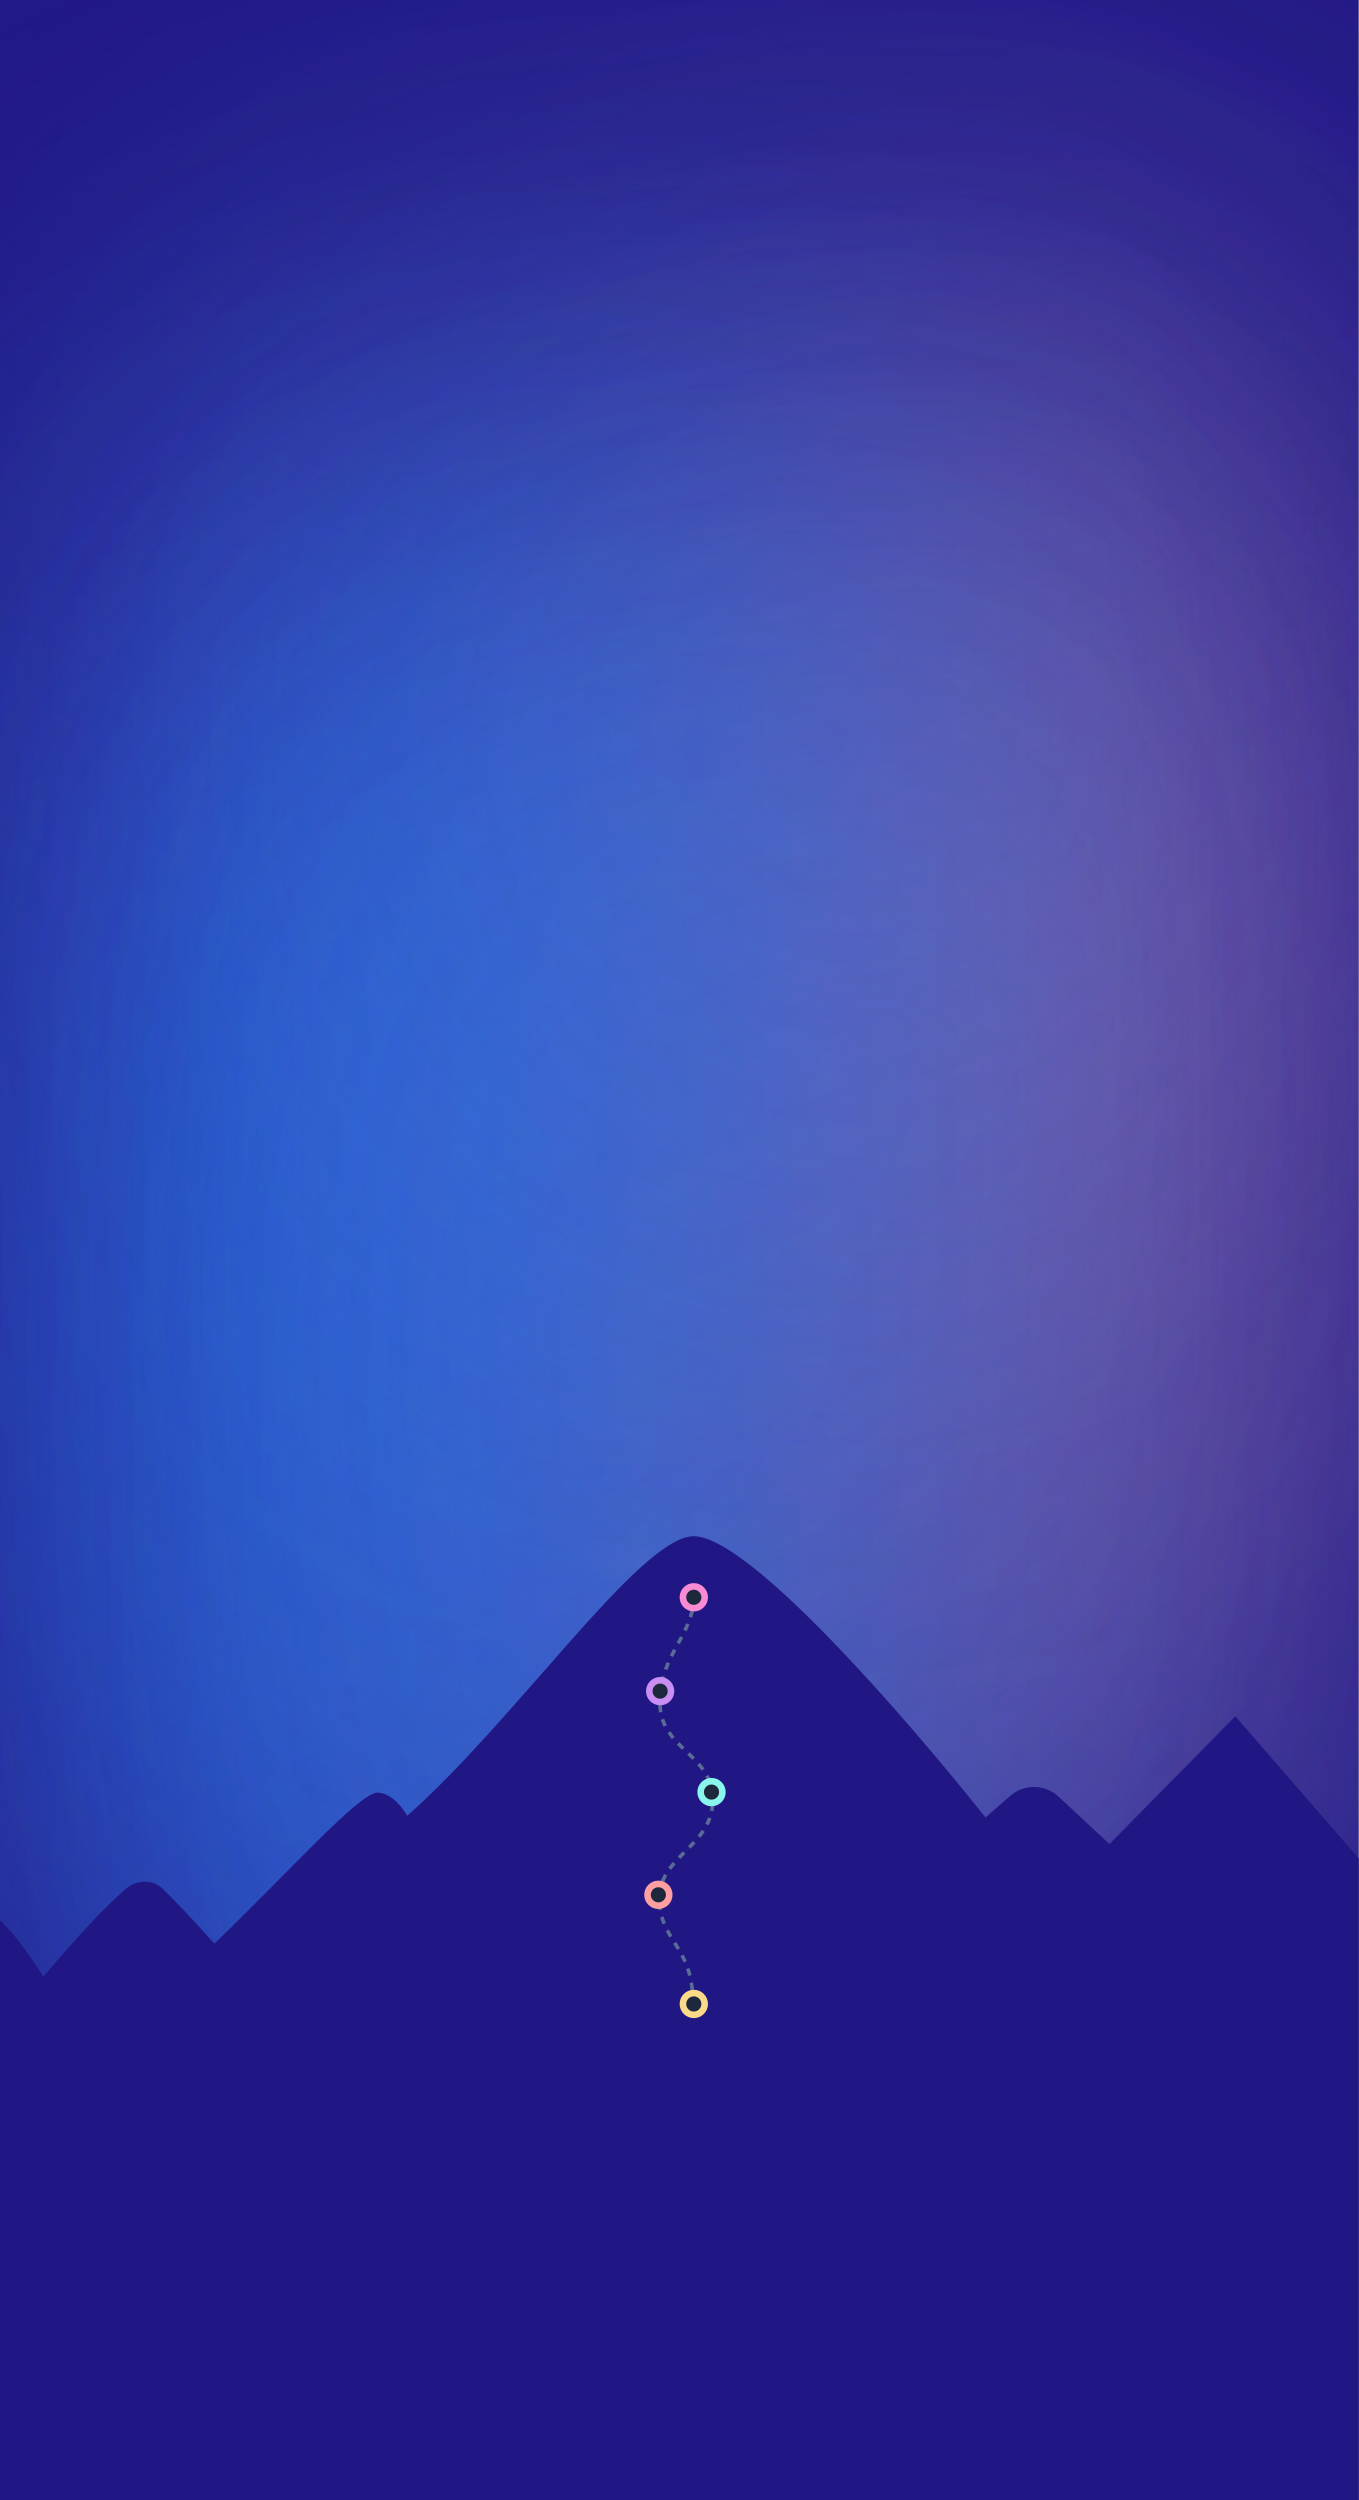
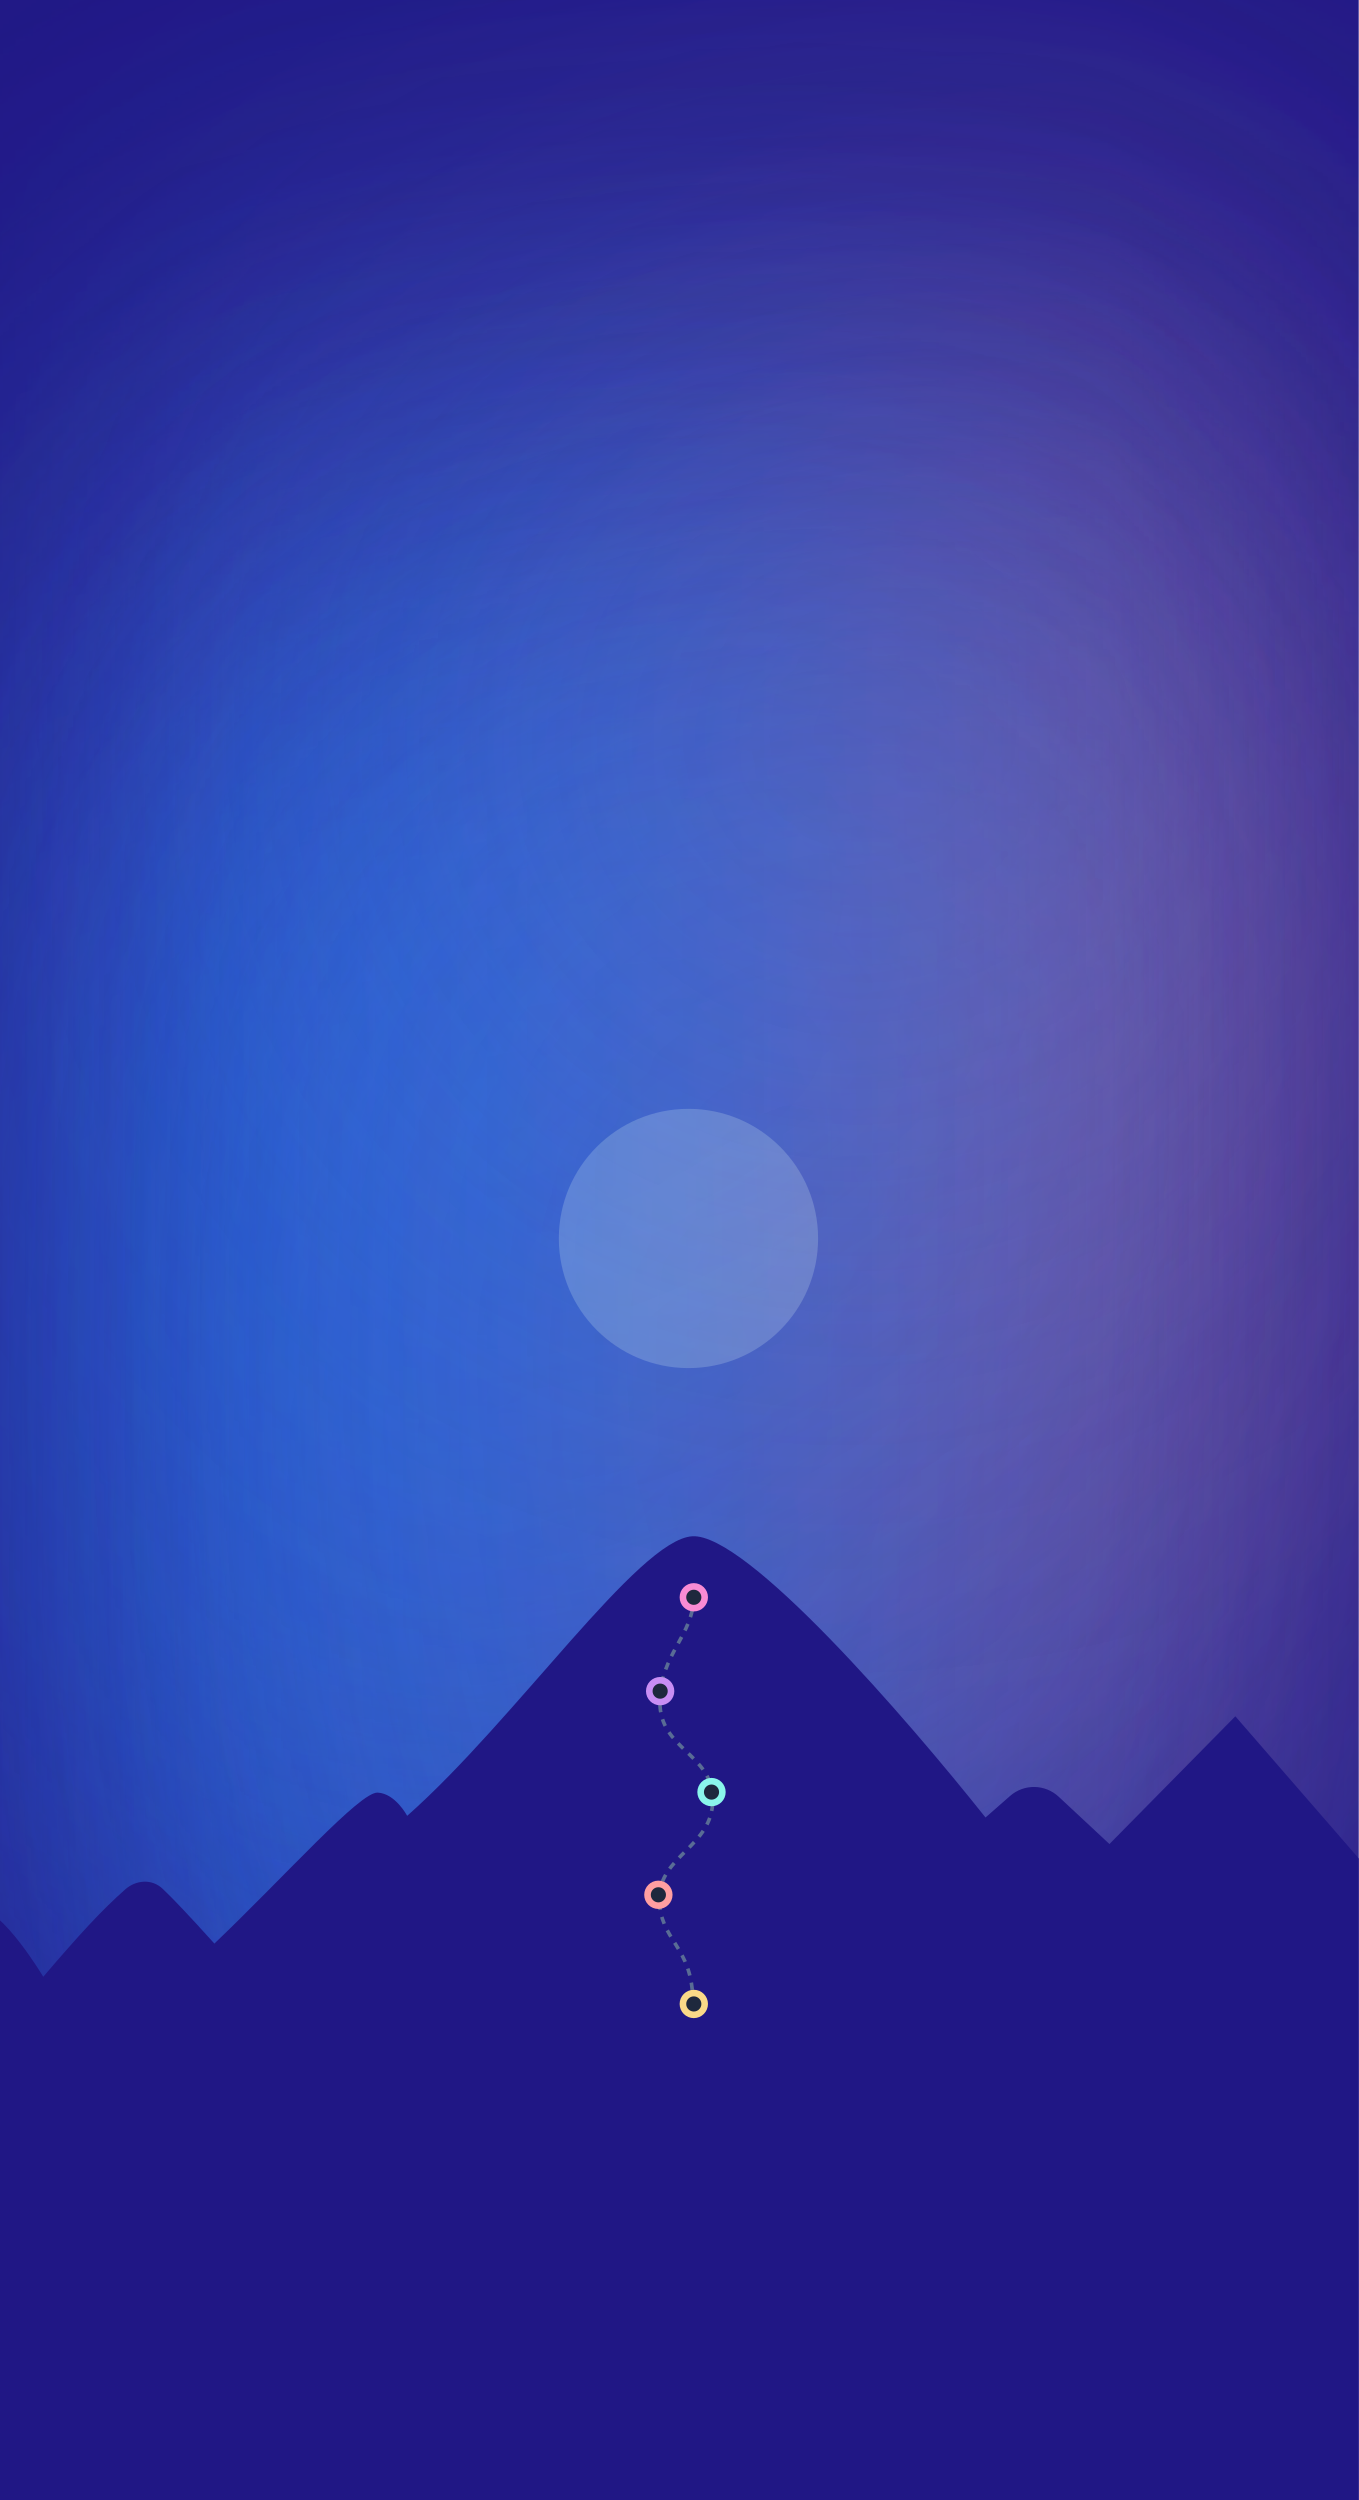
<svg xmlns="http://www.w3.org/2000/svg" width="375" height="690" viewBox="0 0 375 690" fill="none">
  <rect width="375" height="690" fill="#201785" />
  <mask id="mask0" mask-type="alpha" maskUnits="userSpaceOnUse" x="0" y="0" width="375" height="690">
    <rect width="375" height="690" fill="#1E283D" />
  </mask>
  <g mask="url(#mask0)">
    <g opacity="0.8">
      <g style="mix-blend-mode:multiply" opacity="0.8" filter="url(#filter0_f)">
        <path d="M-67.041 162.877C75.576 131.727 393.575 71.563 413.898 235.843C434.221 400.123 187.67 633.801 45.052 664.951C-97.565 696.101 -201.416 594.917 -221.739 430.637C-242.062 266.357 -209.659 194.026 -67.041 162.877Z" fill="url(#paint0_linear)" fill-opacity="0.4" />
      </g>
    </g>
    <g opacity="0.8">
      <g style="mix-blend-mode:multiply" opacity="0.8" filter="url(#filter1_f)">
        <path d="M49.934 213.241C127.309 192.436 299.836 152.251 310.862 261.976C321.888 371.701 188.124 527.778 110.749 548.584C33.373 569.389 -22.97 501.807 -33.996 392.082C-45.022 282.357 -27.442 234.046 49.934 213.241Z" fill="url(#paint1_linear)" fill-opacity="0.4" />
      </g>
    </g>
    <g opacity="0.8">
      <g style="mix-blend-mode:multiply" opacity="0.8" filter="url(#filter2_f)">
        <path d="M122.174 220.519C195.851 189.369 360.131 129.205 370.63 293.485C381.129 457.765 253.759 691.443 180.082 722.593C106.405 753.743 52.755 652.559 42.256 488.279C31.757 323.999 48.496 251.668 122.174 220.519Z" fill="url(#paint2_linear)" fill-opacity="0.4" />
      </g>
    </g>
    <g opacity="0.8">
      <g style="mix-blend-mode:multiply" opacity="0.8" filter="url(#filter3_f)">
        <path d="M140.201 154.814C191.307 140.542 305.26 112.977 312.543 188.244C319.825 263.511 231.475 370.574 180.369 384.846C129.263 399.117 92.049 352.759 84.766 277.492C77.484 202.225 89.095 169.085 140.201 154.814Z" fill="url(#paint3_linear)" fill-opacity="0.4" />
      </g>
    </g>
    <g opacity="0.8">
      <g style="mix-blend-mode:multiply" opacity="0.8" filter="url(#filter4_f)">
        <path d="M-111.711 104.307C97.511 73.158 564.021 12.993 593.835 177.274C623.649 341.554 261.954 575.232 52.732 606.382C-156.49 637.531 -308.842 536.348 -338.655 372.068C-368.469 207.788 -320.933 135.457 -111.711 104.307Z" fill="url(#paint4_linear)" fill-opacity="0.4" />
      </g>
    </g>
    <g opacity="0.8">
      <g style="mix-blend-mode:multiply" opacity="0.8" filter="url(#filter5_f)">
        <path d="M59.893 154.672C173.405 133.866 426.504 93.682 442.68 203.407C458.855 313.132 262.621 469.209 149.11 490.014C35.599 510.82 -47.058 443.238 -63.233 333.513C-79.408 223.788 -53.618 175.477 59.893 154.672Z" fill="url(#paint5_linear)" fill-opacity="0.4" />
      </g>
    </g>
    <g opacity="0.8">
      <g style="mix-blend-mode:multiply" opacity="0.8" filter="url(#filter6_f)">
        <path d="M165.87 161.949C273.955 130.8 514.957 70.636 530.359 234.916C545.761 399.196 358.908 632.874 250.822 664.024C142.736 695.173 64.031 593.99 48.629 429.71C33.227 265.43 57.784 193.099 165.87 161.949Z" fill="url(#paint6_linear)" fill-opacity="0.4" />
      </g>
    </g>
    <g opacity="0.8">
      <g style="mix-blend-mode:multiply" opacity="0.8" filter="url(#filter7_f)">
        <path d="M192.318 96.245C267.292 81.973 434.462 54.408 445.146 129.675C455.829 204.942 326.219 312.005 251.245 326.276C176.272 340.548 121.678 294.189 110.994 218.922C100.31 143.655 117.345 110.516 192.318 96.245Z" fill="url(#paint7_linear)" fill-opacity="0.4" />
      </g>
    </g>
    <path d="M-82.742 546.93C-118.226 572.448 -133.118 589.77 -158 620L-108 690H434.5L468 620L340.954 473.696L306.206 508.955L292.19 495.889C288.434 492.388 282.637 492.3 278.777 495.686L272.002 501.629C250.13 474.126 205.967 423.096 191.062 424.012C176.158 424.928 142.289 474.74 112.38 501.171C112.38 501.171 109.127 494.989 104.236 494.76C99.345 494.531 79.167 517.315 59.173 536.43C52.22 528.739 47.897 524.139 44.865 521.28C41.93 518.512 37.555 518.817 34.536 521.494C27.994 527.295 22.018 533.794 11.938 545.589C11.938 545.589 0.915 527.043 -6.251 526.356C-13.416 525.669 -38.428 550.438 -53.391 570.195C-61.641 557.378 -66.824 550.53 -73.237 546.317C-76.145 544.406 -79.917 544.898 -82.742 546.93Z" fill="#201785" />
  </g>
  <path d="M191.489 440.428C191.46 451.524 182.161 456.454 182.127 469.732C182.093 483.01 196.754 483.89 196.721 496.805C196.688 509.72 182.019 512.114 181.989 523.937C181.959 535.76 191.242 537.015 191.203 552.476" stroke="#596C95" stroke-dasharray="2 2" />
  <circle cx="191.489" cy="553.09" r="3" transform="rotate(-90 191.489 553.09)" fill="#1E283D" stroke="#FAD988" stroke-width="1.82" />
  <circle cx="181.713" cy="522.965" r="3" transform="rotate(-90 181.713 522.965)" fill="#1E283D" stroke="#FF9FA1" stroke-width="1.82" />
  <circle cx="196.377" cy="494.615" r="3" transform="rotate(-90 196.377 494.615)" fill="#1E283D" stroke="#8AF6EB" stroke-width="1.82" />
  <circle cx="182.202" cy="466.755" r="3" transform="rotate(-90 182.202 466.755)" fill="#1E283D" stroke="#C88EF4" stroke-width="1.82" />
  <circle cx="191.489" cy="440.85" r="3" transform="rotate(-90 191.489 440.85)" fill="#1E283D" stroke="#F98BD4" stroke-width="1.82" />
+   <circle opacity="0.2" cx="190.015" cy="341.817" r="35.779" transform="rotate(-90 190.015 341.817)" fill="#E5FEF6" />
  <defs>
    <filter id="filter0_f" x="-427.256" y="-74.006" width="1042.34" height="944.575" filterUnits="userSpaceOnUse" color-interpolation-filters="sRGB">
      <feFlood flood-opacity="0" result="BackgroundImageFix" />
      <feBlend mode="normal" in="SourceGraphic" in2="BackgroundImageFix" result="shape" />
      <feGaussianBlur stdDeviation="100" result="effect1_foregroundBlur" />
    </filter>
    <filter id="filter1_f" x="-236.989" y="-11.394" width="748.492" height="763.729" filterUnits="userSpaceOnUse" color-interpolation-filters="sRGB">
      <feFlood flood-opacity="0" result="BackgroundImageFix" />
      <feBlend mode="normal" in="SourceGraphic" in2="BackgroundImageFix" result="shape" />
      <feGaussianBlur stdDeviation="100" result="effect1_foregroundBlur" />
    </filter>
    <filter id="filter2_f" x="-160.595" y="-16.364" width="731.835" height="944.575" filterUnits="userSpaceOnUse" color-interpolation-filters="sRGB">
      <feFlood flood-opacity="0" result="BackgroundImageFix" />
      <feBlend mode="normal" in="SourceGraphic" in2="BackgroundImageFix" result="shape" />
      <feGaussianBlur stdDeviation="100" result="effect1_foregroundBlur" />
    </filter>
    <filter id="filter3_f" x="-117.21" y="-62.084" width="630.177" height="649.504" filterUnits="userSpaceOnUse" color-interpolation-filters="sRGB">
      <feFlood flood-opacity="0" result="BackgroundImageFix" />
      <feBlend mode="normal" in="SourceGraphic" in2="BackgroundImageFix" result="shape" />
      <feGaussianBlur stdDeviation="100" result="effect1_foregroundBlur" />
    </filter>
    <filter id="filter4_f" x="-546.75" y="-132.575" width="1342.32" height="944.575" filterUnits="userSpaceOnUse" color-interpolation-filters="sRGB">
      <feFlood flood-opacity="0" result="BackgroundImageFix" />
      <feBlend mode="normal" in="SourceGraphic" in2="BackgroundImageFix" result="shape" />
      <feGaussianBlur stdDeviation="100" result="effect1_foregroundBlur" />
    </filter>
    <filter id="filter5_f" x="-267.624" y="-69.963" width="911.245" height="763.729" filterUnits="userSpaceOnUse" color-interpolation-filters="sRGB">
      <feFlood flood-opacity="0" result="BackgroundImageFix" />
      <feBlend mode="normal" in="SourceGraphic" in2="BackgroundImageFix" result="shape" />
      <feGaussianBlur stdDeviation="100" result="effect1_foregroundBlur" />
    </filter>
    <filter id="filter6_f" x="-155.553" y="-74.933" width="886.808" height="944.575" filterUnits="userSpaceOnUse" color-interpolation-filters="sRGB">
      <feFlood flood-opacity="0" result="BackgroundImageFix" />
      <feBlend mode="normal" in="SourceGraphic" in2="BackgroundImageFix" result="shape" />
      <feGaussianBlur stdDeviation="100" result="effect1_foregroundBlur" />
    </filter>
    <filter id="filter7_f" x="-91.906" y="-120.654" width="737.674" height="649.504" filterUnits="userSpaceOnUse" color-interpolation-filters="sRGB">
      <feFlood flood-opacity="0" result="BackgroundImageFix" />
      <feBlend mode="normal" in="SourceGraphic" in2="BackgroundImageFix" result="shape" />
      <feGaussianBlur stdDeviation="100" result="effect1_foregroundBlur" />
    </filter>
    <filter id="filter8_d" x="143.947" y="311.12" width="95.363" height="114.695" filterUnits="userSpaceOnUse" color-interpolation-filters="sRGB">
      <feFlood flood-opacity="0" result="BackgroundImageFix" />
      <feColorMatrix in="SourceAlpha" type="matrix" values="0 0 0 0 0 0 0 0 0 0 0 0 0 0 0 0 0 0 127 0" />
      <feOffset />
      <feGaussianBlur stdDeviation="7" />
      <feColorMatrix type="matrix" values="0 0 0 0 0.289 0 0 0 0 0.912 0 0 0 0 0.393 0 0 0 0.5 0" />
      <feBlend mode="normal" in2="BackgroundImageFix" result="effect1_dropShadow" />
      <feBlend mode="normal" in="SourceGraphic" in2="effect1_dropShadow" result="shape" />
    </filter>
    <linearGradient id="paint0_linear" x1="-55.688" y1="993.306" x2="627.563" y2="983.997" gradientUnits="userSpaceOnUse">
      <stop stop-color="#1477F8" />
      <stop offset="0.849" stop-color="#FF6161" />
    </linearGradient>
    <linearGradient id="paint1_linear" x1="56.093" y1="767.896" x2="426.807" y2="763.794" gradientUnits="userSpaceOnUse">
      <stop stop-color="#1477F8" />
      <stop offset="0.849" stop-color="#FF6161" />
    </linearGradient>
    <linearGradient id="paint2_linear" x1="128.038" y1="1050.95" x2="481.059" y2="1048.46" gradientUnits="userSpaceOnUse">
      <stop stop-color="#1477F8" />
      <stop offset="0.849" stop-color="#FF6161" />
    </linearGradient>
    <linearGradient id="paint3_linear" x1="144.27" y1="535.286" x2="389.126" y2="532.676" gradientUnits="userSpaceOnUse">
      <stop stop-color="#1477F8" />
      <stop offset="0.849" stop-color="#FF6161" />
    </linearGradient>
    <linearGradient id="paint4_linear" x1="-95.056" y1="934.736" x2="907.072" y2="914.707" gradientUnits="userSpaceOnUse">
      <stop stop-color="#1477F8" />
      <stop offset="0.849" stop-color="#FF6161" />
    </linearGradient>
    <linearGradient id="paint5_linear" x1="68.929" y1="709.327" x2="612.697" y2="700.499" gradientUnits="userSpaceOnUse">
      <stop stop-color="#1477F8" />
      <stop offset="0.849" stop-color="#FF6161" />
    </linearGradient>
    <linearGradient id="paint6_linear" x1="174.474" y1="992.378" x2="692.331" y2="987.031" gradientUnits="userSpaceOnUse">
      <stop stop-color="#1477F8" />
      <stop offset="0.849" stop-color="#FF6161" />
    </linearGradient>
    <linearGradient id="paint7_linear" x1="198.286" y1="476.716" x2="557.448" y2="471.102" gradientUnits="userSpaceOnUse">
      <stop stop-color="#1477F8" />
      <stop offset="0.849" stop-color="#FF6161" />
    </linearGradient>
  </defs>
</svg>
